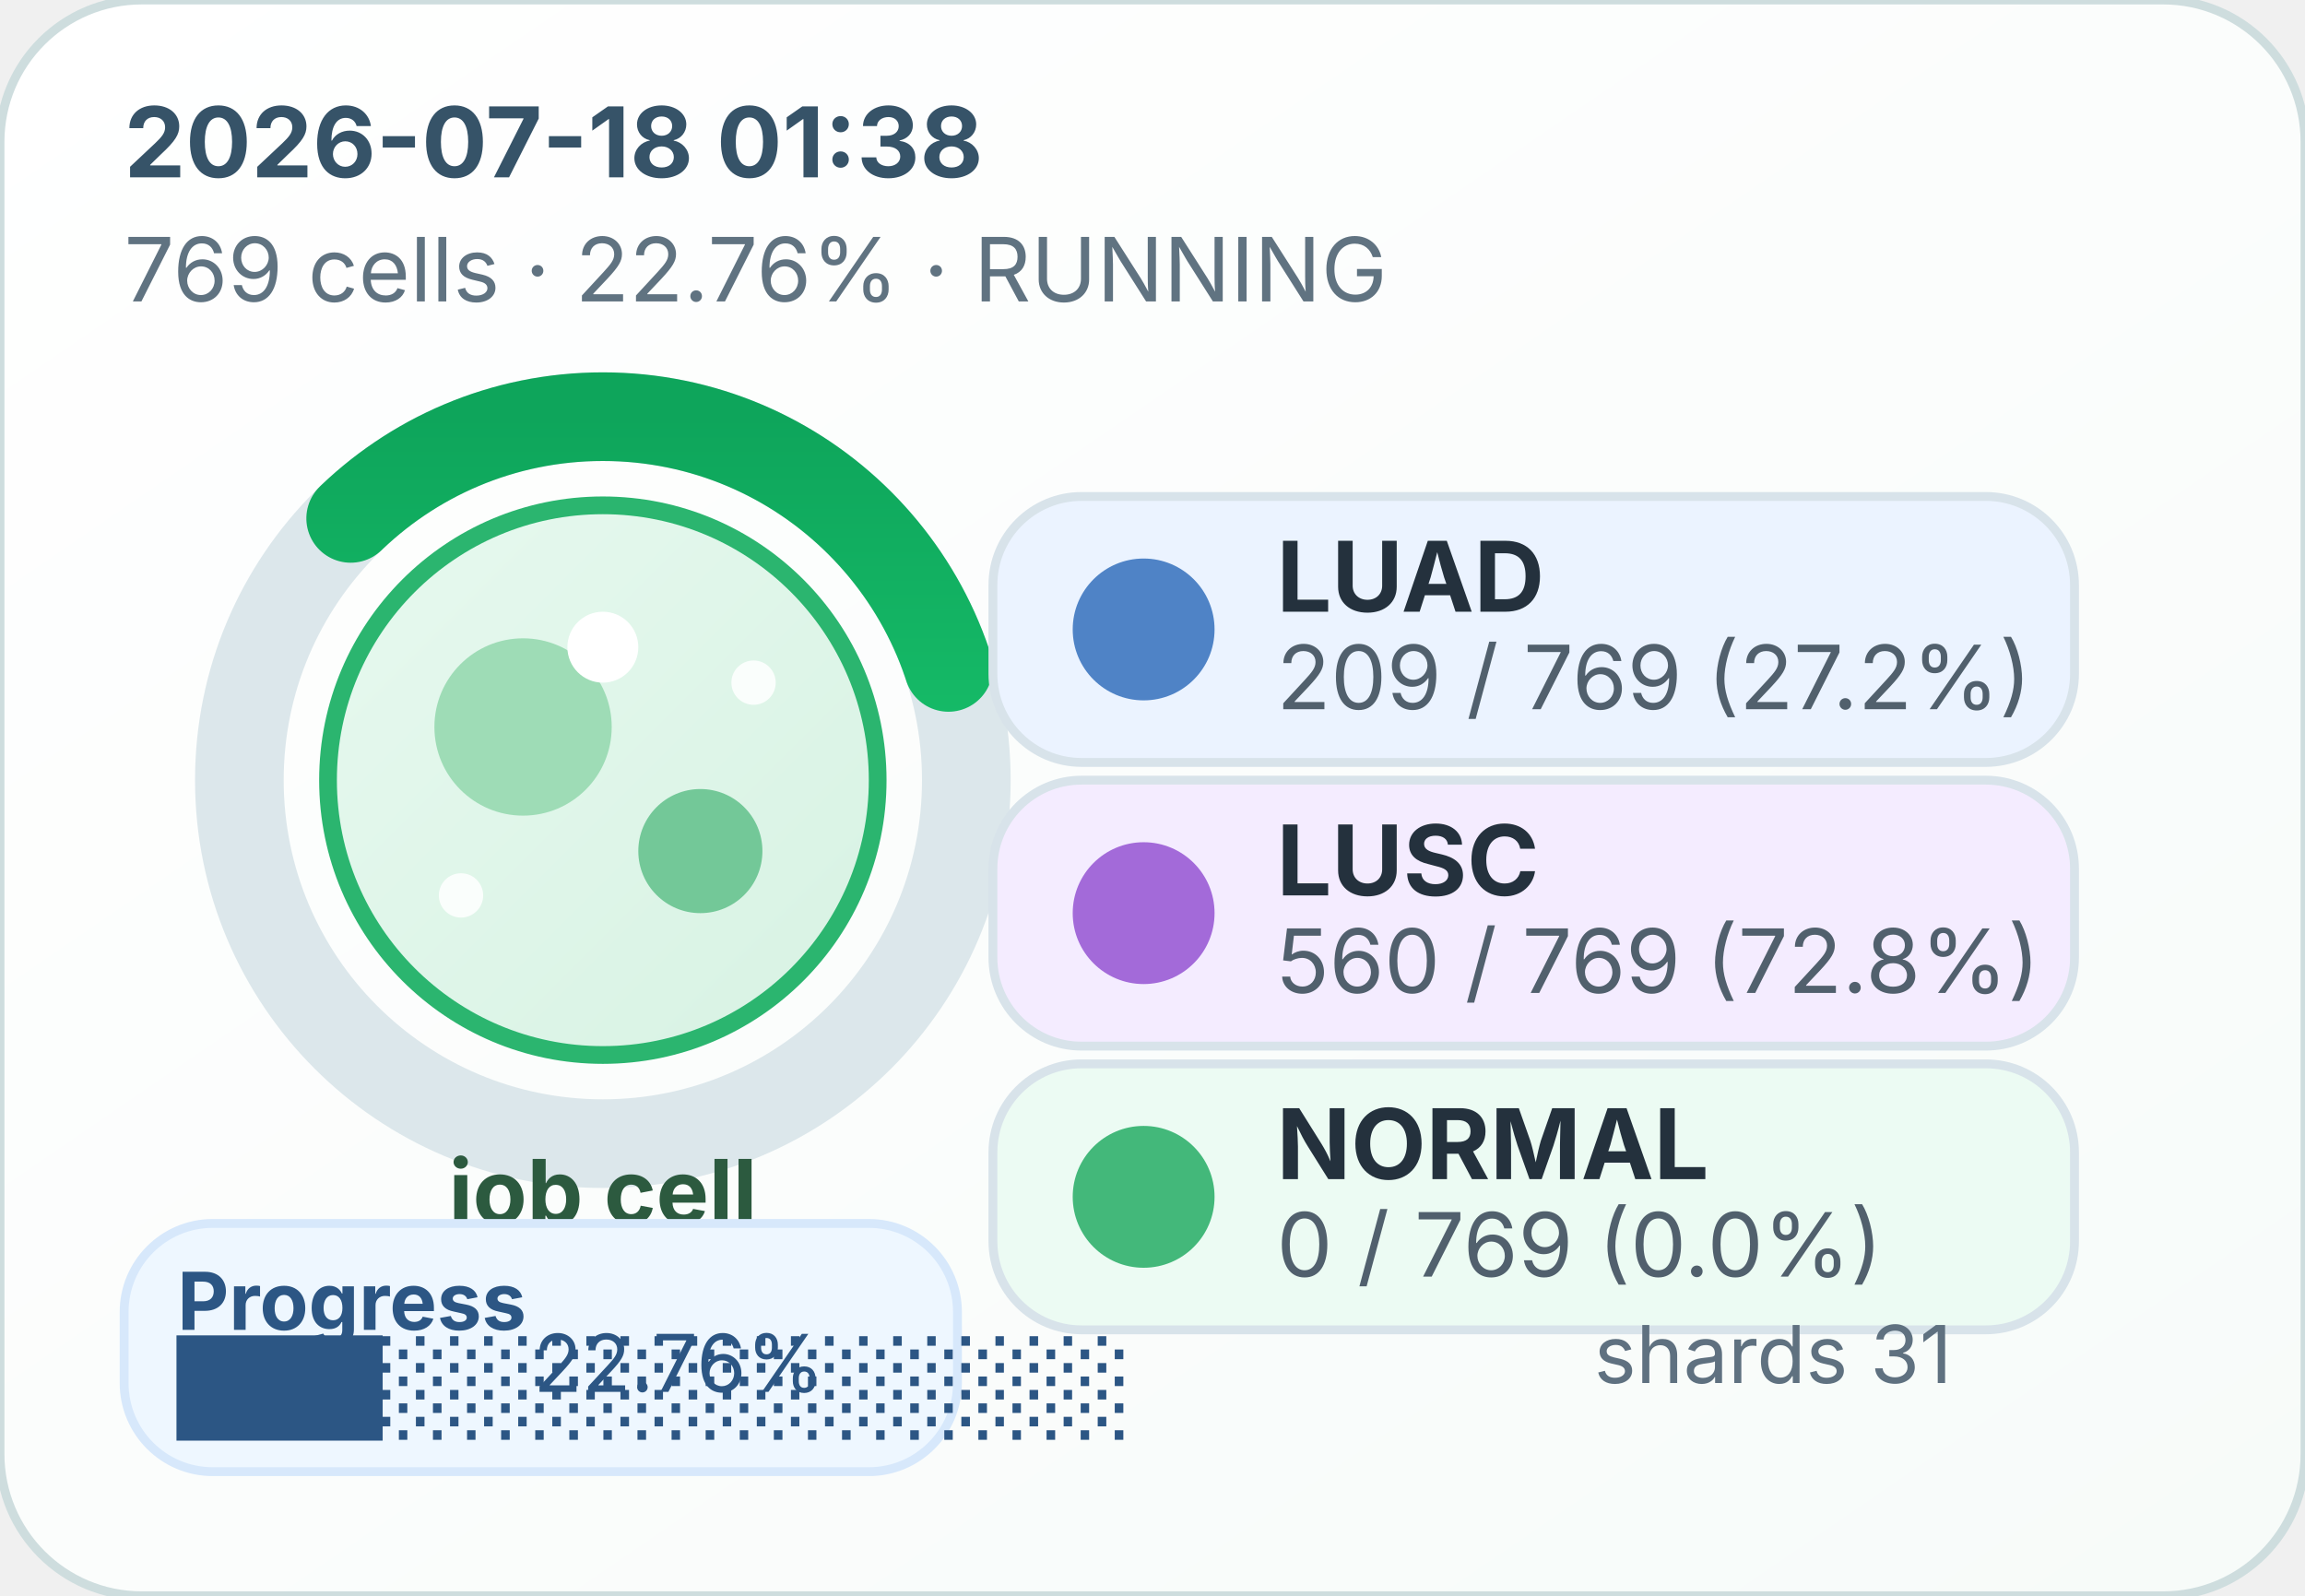
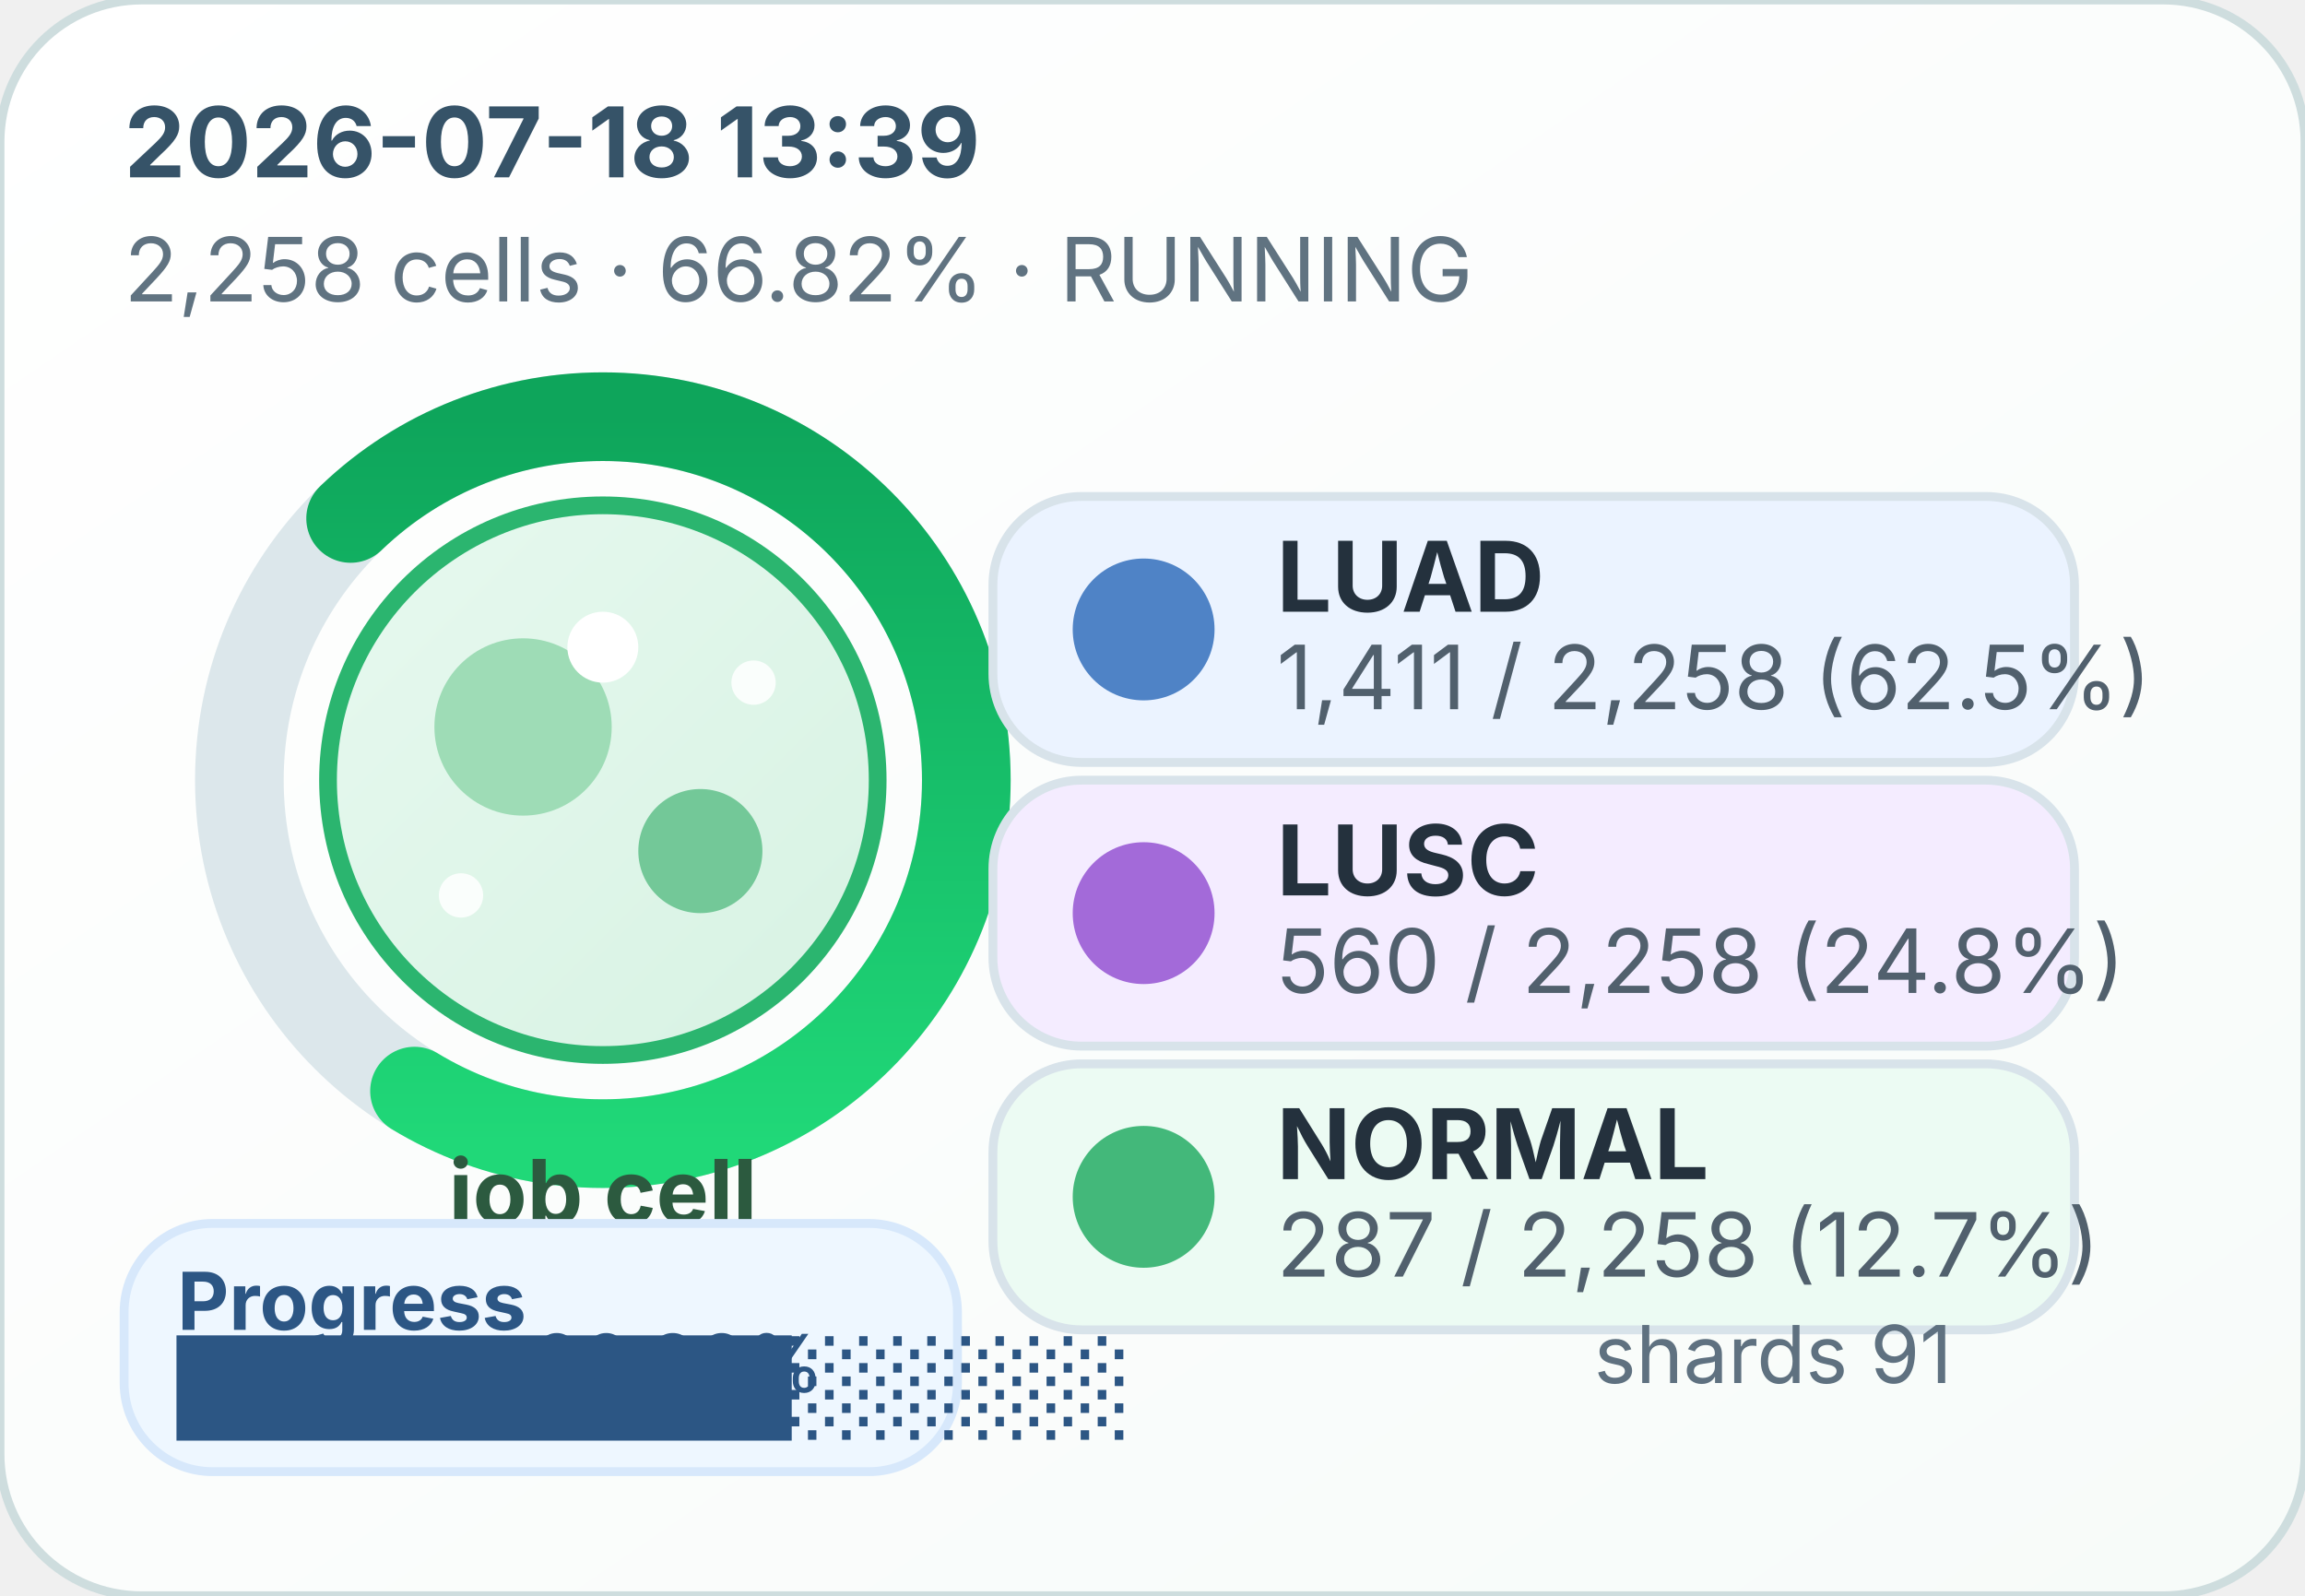
<svg xmlns="http://www.w3.org/2000/svg" width="260" height="180" viewBox="0 0 260 180" role="img" aria-labelledby="title desc">
  <defs>
    <linearGradient id="bg" x1="0" y1="0" x2="1" y2="1">
      <stop offset="0" stop-color="#ffffff" />
      <stop offset="1" stop-color="#f7fbf9" />
    </linearGradient>
    <linearGradient id="cell" x1="0" y1="0" x2="1" y2="1">
      <stop offset="0" stop-color="#e7f9ef" />
      <stop offset="1" stop-color="#d7f2e3" />
    </linearGradient>
    <linearGradient id="progress" x1="0" x2="1">
      <stop offset="0" stop-color="#20d878" />
      <stop offset="1" stop-color="#0ea55b" />
    </linearGradient>
  </defs>
  <rect x="0" y="0" width="260" height="180" rx="16" fill="url(#bg)" stroke="#ceddde" />
-   <text x="14" y="20" font-family="-apple-system,BlinkMacSystemFont,'Segoe UI',sans-serif" font-size="11" font-weight="700" fill="#365368">2026-07-18 01:38</text>
-   <text x="14" y="34" font-family="-apple-system,BlinkMacSystemFont,'Segoe UI',sans-serif" font-size="10" fill="#607381">769 cells · 22.76% · RUNNING</text>
+   <text x="14" y="20" font-family="-apple-system,BlinkMacSystemFont,'Segoe UI',sans-serif" font-size="11" font-weight="700" fill="#365368">2026-07-18 13:39</text>
+   <text x="14" y="34" font-family="-apple-system,BlinkMacSystemFont,'Segoe UI',sans-serif" font-size="10" fill="#607381">2,258 cells · 66.82% · RUNNING</text>
  <g transform="translate(68 88)">
    <circle r="41" fill="none" stroke="#dce7eb" stroke-width="10" />
-     <circle r="41" fill="none" stroke="url(#progress)" stroke-width="10" stroke-linecap="round" transform="rotate(-90)" stroke-dasharray="51.48 174.72" />
+     <circle r="41" fill="none" stroke="url(#progress)" stroke-width="10" stroke-linecap="round" transform="rotate(-90)" stroke-dasharray="151.15 75.04" />
    <circle r="31" fill="url(#cell)" stroke="#2bb56f" stroke-width="2" />
    <circle cx="-9" cy="-6" r="10" fill="#9edcb6" />
    <circle cx="11" cy="8" r="7" fill="#73c898" />
    <circle cx="0" cy="-15" r="4" fill="#ffffff" />
    <circle cx="17" cy="-11" r="2.5" fill="#ffffff" opacity=".85" />
    <circle cx="-16" cy="13" r="2.5" fill="#ffffff" opacity=".85" />
    <text x="0" y="50" text-anchor="middle" font-family="-apple-system,BlinkMacSystemFont,'Segoe UI',sans-serif" font-size="10" font-weight="700" fill="#2c5a3f">job cell</text>
  </g>
  <rect x="14" y="138" width="94" height="28" rx="10" fill="#eef7ff" stroke="#d7e8fb" />
  <text x="20" y="150" font-family="-apple-system,BlinkMacSystemFont,'Segoe UI',sans-serif" font-size="9" font-weight="700" fill="#2c5684">Progress</text>
-   <text x="20" y="160" font-family="-apple-system,BlinkMacSystemFont,'Segoe UI',sans-serif" font-size="10" fill="#2c5684">███░░░░░░░░░░░</text>
-   <text x="93" y="157" text-anchor="end" font-family="-apple-system,BlinkMacSystemFont,'Segoe UI',sans-serif" font-size="9" fill="#2c5684">22.76%</text>
+   <text x="20" y="160" font-family="-apple-system,BlinkMacSystemFont,'Segoe UI',sans-serif" font-size="10" fill="#2c5684">█████████░░░░░</text>
+   <text x="93" y="157" text-anchor="end" font-family="-apple-system,BlinkMacSystemFont,'Segoe UI',sans-serif" font-size="9" fill="#2c5684">66.82%</text>
  <g transform="translate(112 56)">
    <rect x="0" y="0" width="122" height="30" rx="10" fill="#ebf3ff" stroke="#d8e3ea" />
    <circle cx="17" cy="15" r="8" fill="#4f83c6" />
    <text x="32" y="13" font-family="-apple-system,BlinkMacSystemFont,'Segoe UI',sans-serif" font-size="11" font-weight="700" fill="#24313d">LUAD</text>
-     <text x="32" y="24" font-family="-apple-system,BlinkMacSystemFont,'Segoe UI',sans-serif" font-size="10" fill="#51606d">209 / 769 (27.2%)</text>
+     <text x="32" y="24" font-family="-apple-system,BlinkMacSystemFont,'Segoe UI',sans-serif" font-size="10" fill="#51606d">1,411 / 2,258 (62.5%)</text>
  </g>
  <g transform="translate(112 88)">
    <rect x="0" y="0" width="122" height="30" rx="10" fill="#f4ecff" stroke="#d8e3ea" />
    <circle cx="17" cy="15" r="8" fill="#a36ad9" />
    <text x="32" y="13" font-family="-apple-system,BlinkMacSystemFont,'Segoe UI',sans-serif" font-size="11" font-weight="700" fill="#24313d">LUSC</text>
-     <text x="32" y="24" font-family="-apple-system,BlinkMacSystemFont,'Segoe UI',sans-serif" font-size="10" fill="#51606d">560 / 769 (72.8%)</text>
+     <text x="32" y="24" font-family="-apple-system,BlinkMacSystemFont,'Segoe UI',sans-serif" font-size="10" fill="#51606d">560 / 2,258 (24.8%)</text>
  </g>
  <g transform="translate(112 120)">
    <rect x="0" y="0" width="122" height="30" rx="10" fill="#ecfbf3" stroke="#d8e3ea" />
    <circle cx="17" cy="15" r="8" fill="#43b87a" />
    <text x="32" y="13" font-family="-apple-system,BlinkMacSystemFont,'Segoe UI',sans-serif" font-size="11" font-weight="700" fill="#24313d">NORMAL</text>
-     <text x="32" y="24" font-family="-apple-system,BlinkMacSystemFont,'Segoe UI',sans-serif" font-size="10" fill="#51606d">0 / 769 (0.0%)</text>
+     <text x="32" y="24" font-family="-apple-system,BlinkMacSystemFont,'Segoe UI',sans-serif" font-size="10" fill="#51606d">287 / 2,258 (12.7%)</text>
  </g>
-   <text x="200" y="156" text-anchor="middle" font-family="-apple-system,BlinkMacSystemFont,'Segoe UI',sans-serif" font-size="9" fill="#5f7180">shards 31</text>
+   <text x="200" y="156" text-anchor="middle" font-family="-apple-system,BlinkMacSystemFont,'Segoe UI',sans-serif" font-size="9" fill="#5f7180">shards 91</text>
</svg>
